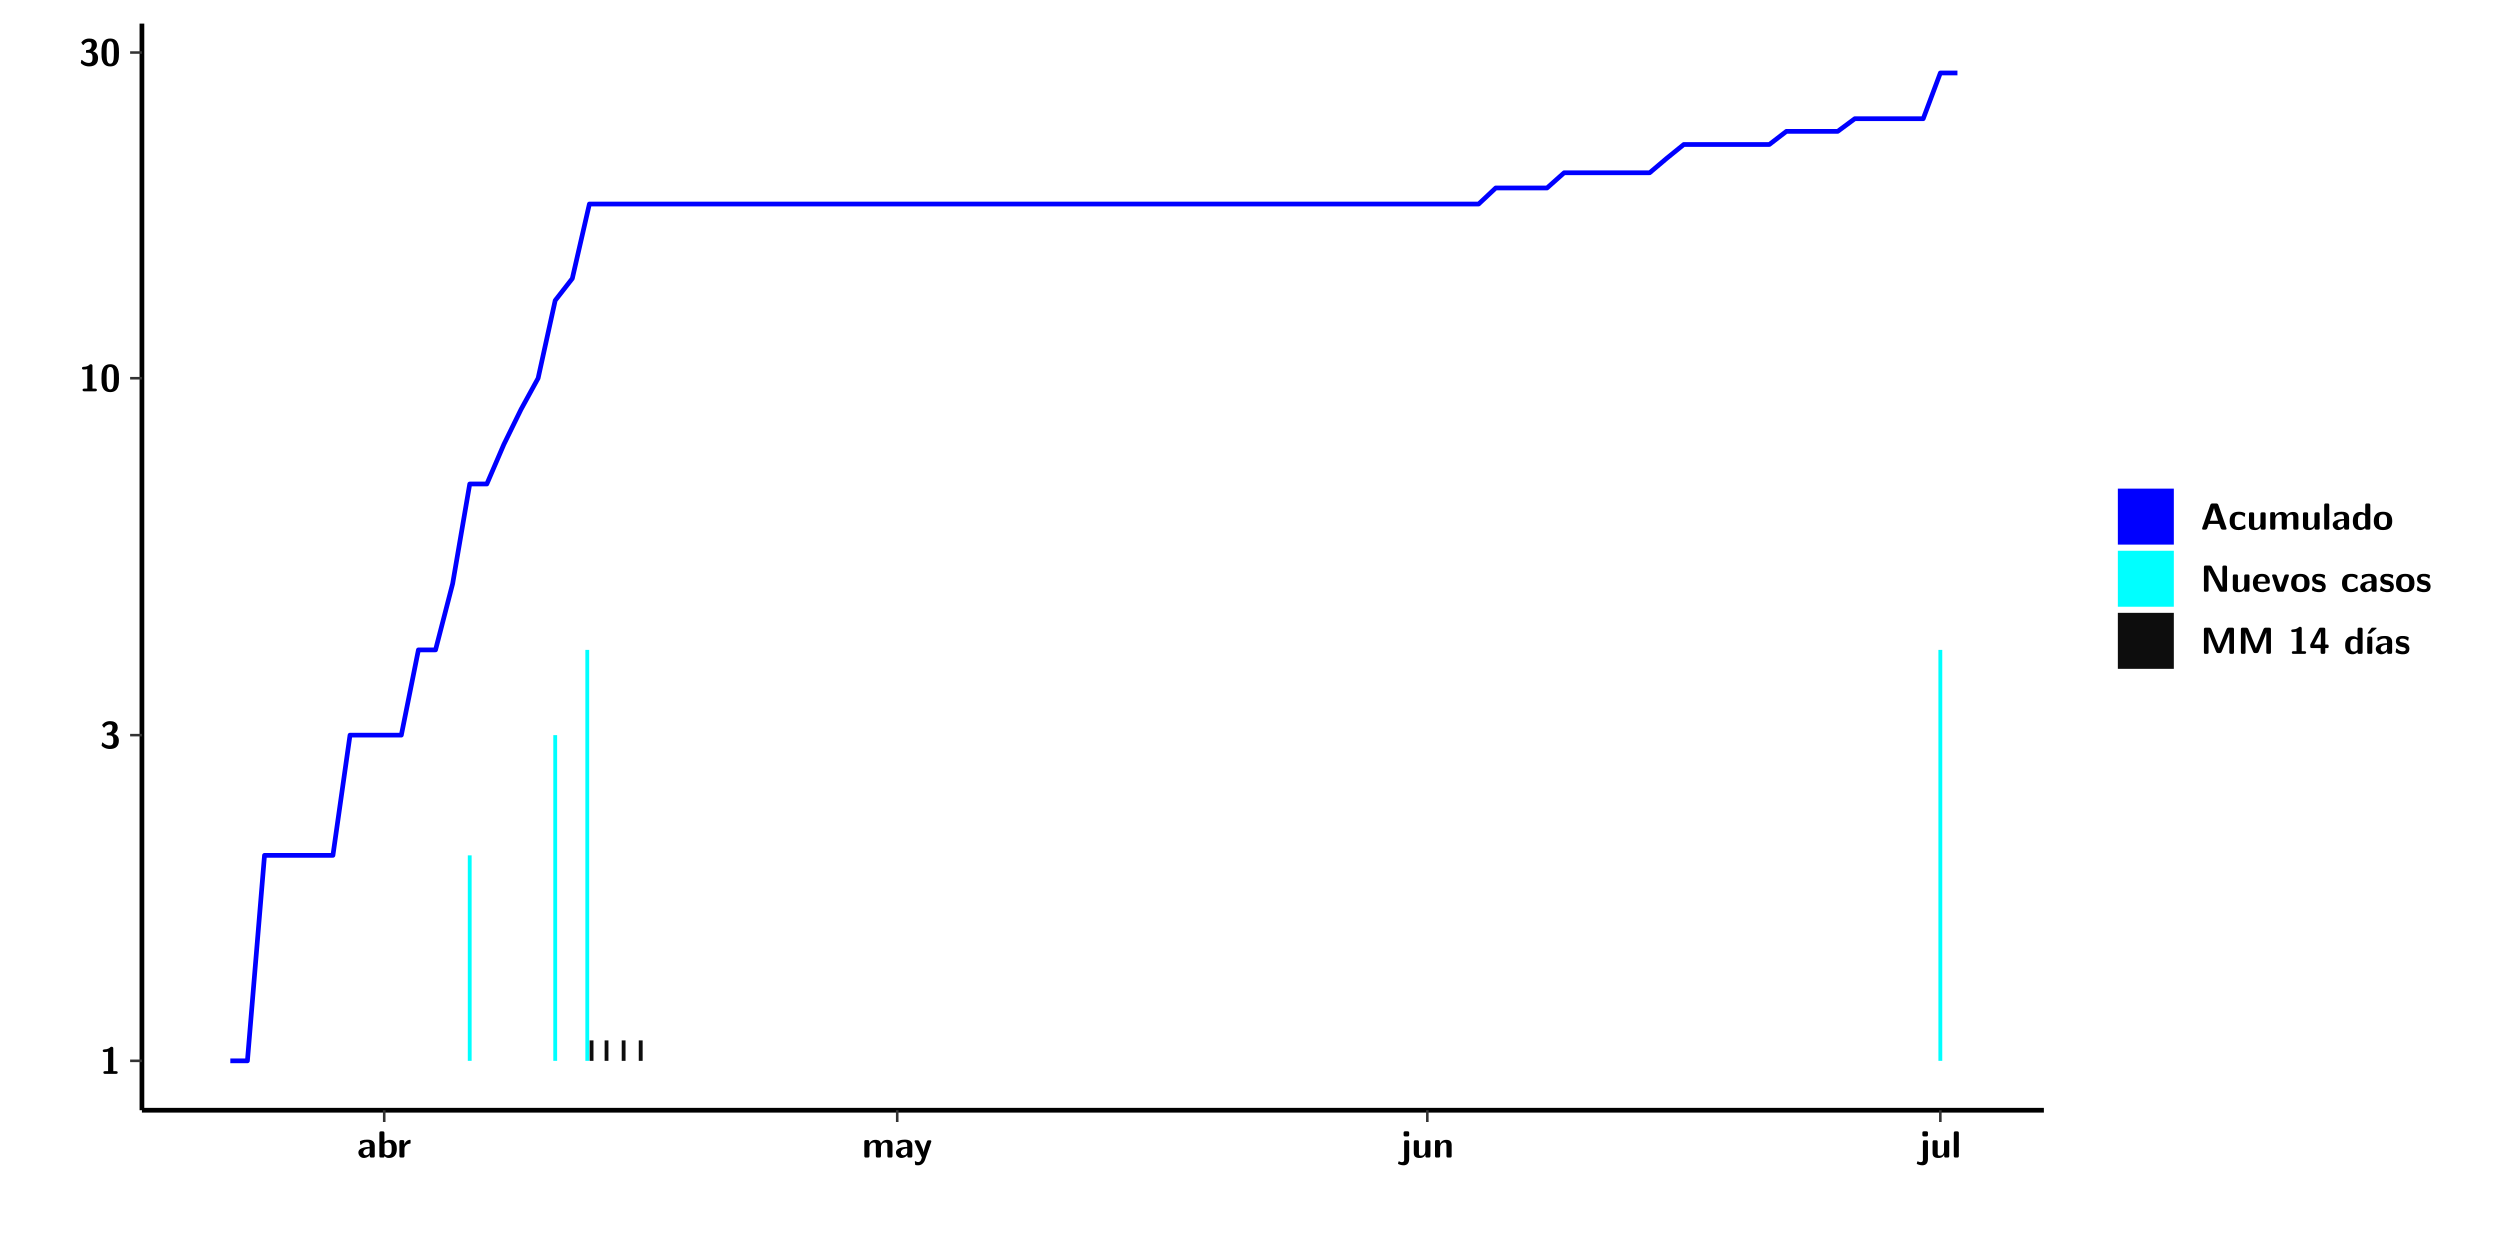
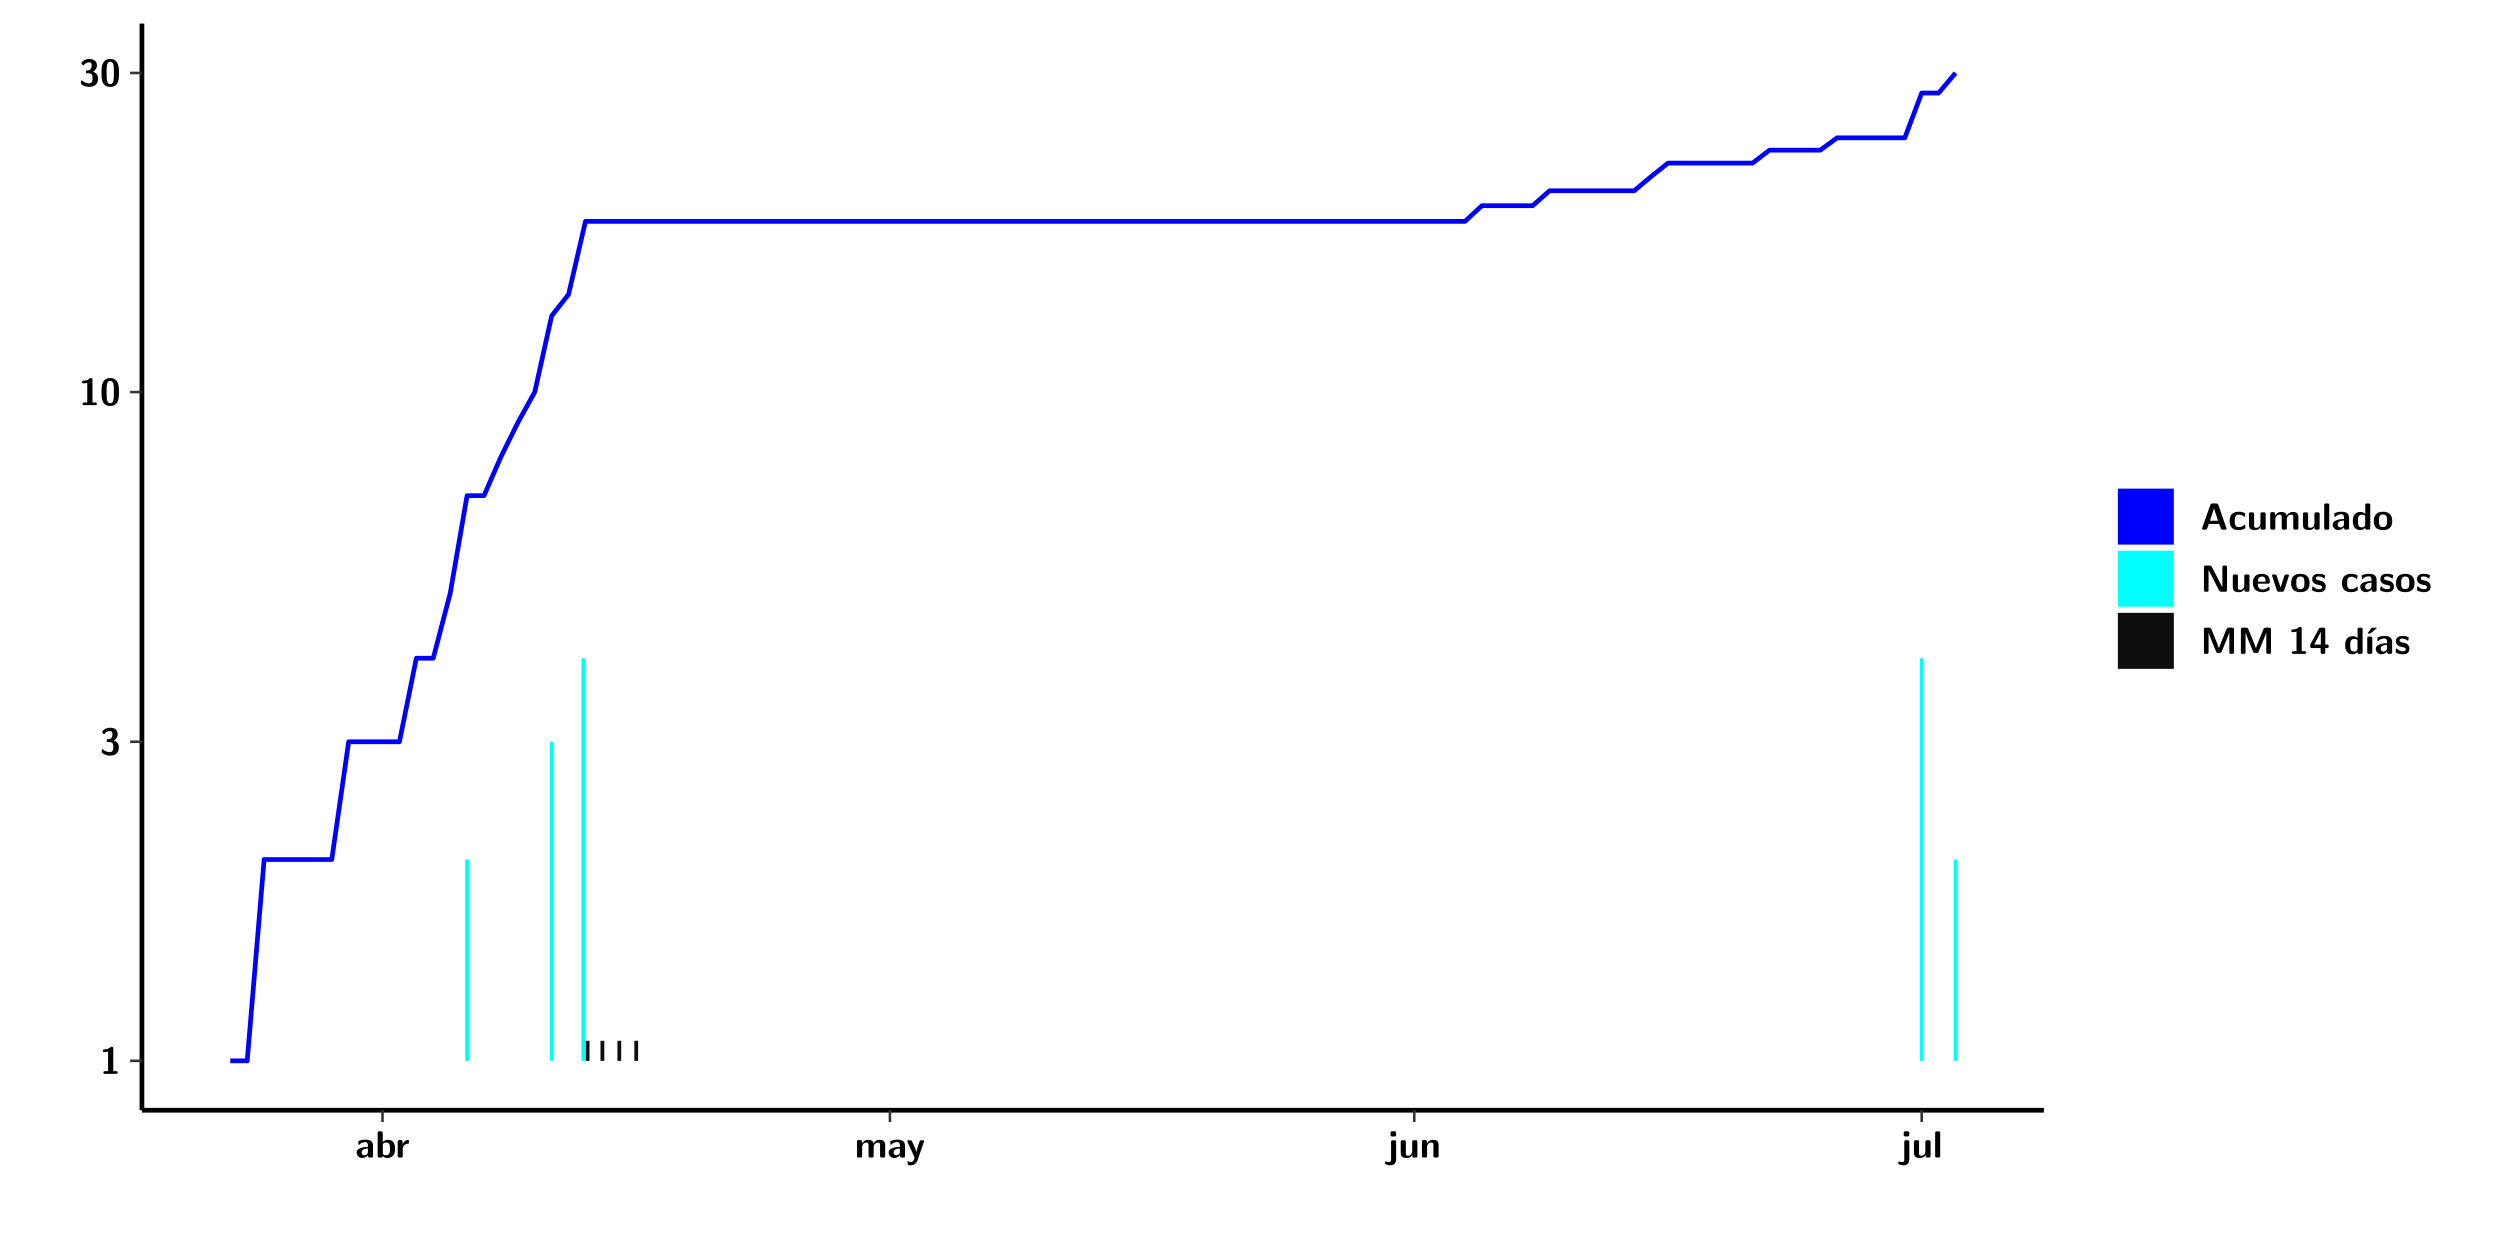
<svg xmlns="http://www.w3.org/2000/svg" xmlns:xlink="http://www.w3.org/1999/xlink" width="579.653pt" height="288pt" viewBox="0 0 579.653 288" version="1.1">
  <defs>
    <g>
      <symbol overflow="visible" id="glyph0-0">
        <path style="stroke:none;" d="" />
      </symbol>
      <symbol overflow="visible" id="glyph0-1">
        <path style="stroke:none;" d="M 3.109 -5.859 C 3.109 -6.016 3.109 -6.281 2.719 -6.281 C 2.547 -6.281 2.516 -6.266 2.406 -6.156 C 2.25 -6.016 1.922 -5.688 1.047 -5.672 C 0.891 -5.672 0.672 -5.609 0.672 -5.359 C 0.672 -5.047 0.969 -5.047 1.094 -5.047 C 1.344 -5.047 1.656 -5.078 1.906 -5.156 L 1.906 -0.625 L 1.234 -0.625 C 1.109 -0.625 0.812 -0.625 0.812 -0.312 C 0.812 0 1.109 0 1.234 0 L 3.719 0 C 3.828 0 4.141 0 4.141 -0.312 C 4.141 -0.625 3.828 -0.625 3.719 -0.625 L 3.109 -0.625 Z M 3.109 -5.859 " />
      </symbol>
      <symbol overflow="visible" id="glyph0-2">
        <path style="stroke:none;" d="M 0.844 -4.859 C 0.906 -4.766 0.953 -4.766 0.969 -4.766 C 1.031 -4.766 1.047 -4.797 1.094 -4.859 C 1.547 -5.5 2.172 -5.5 2.281 -5.5 C 2.844 -5.5 2.922 -5.203 2.922 -4.781 C 2.922 -4.656 2.922 -4.234 2.641 -3.906 C 2.438 -3.656 2.219 -3.641 1.953 -3.625 C 1.859 -3.609 1.688 -3.609 1.672 -3.578 C 1.609 -3.562 1.609 -3.5 1.609 -3.359 L 1.609 -3.203 C 1.609 -2.984 1.609 -2.969 1.844 -2.969 L 2.219 -2.969 C 3.031 -2.969 3.125 -2.469 3.125 -1.797 C 3.125 -1.203 3.062 -0.625 2.266 -0.625 C 1.984 -0.625 1.328 -0.688 0.75 -1.25 C 0.672 -1.328 0.656 -1.328 0.625 -1.328 C 0.531 -1.328 0.516 -1.25 0.516 -1.234 C 0.516 -1.234 0.406 -0.672 0.406 -0.625 C 0.406 -0.516 1.156 0.188 2.312 0.188 C 3.812 0.188 4.406 -0.609 4.406 -1.781 C 4.406 -2.562 3.984 -3.109 3.203 -3.297 C 3.906 -3.688 4.141 -4.266 4.141 -4.766 C 4.141 -6.156 2.891 -6.281 2.328 -6.281 C 1.125 -6.281 0.531 -5.422 0.531 -5.344 C 0.531 -5.297 0.594 -5.219 0.594 -5.219 Z M 0.844 -4.859 " />
      </symbol>
      <symbol overflow="visible" id="glyph0-3">
        <path style="stroke:none;" d="M 4.438 -3 C 4.438 -4.203 4.438 -6.281 2.406 -6.281 C 0.375 -6.281 0.375 -4.219 0.375 -3 C 0.375 -1.812 0.375 0.188 2.406 0.188 C 4.438 0.188 4.438 -1.781 4.438 -3 Z M 2.406 -0.438 C 1.75 -0.438 1.656 -1.25 1.625 -1.484 C 1.562 -1.953 1.562 -2.766 1.562 -3.125 C 1.562 -3.641 1.562 -4.203 1.625 -4.641 C 1.641 -4.875 1.734 -5.641 2.406 -5.641 C 3.047 -5.641 3.156 -4.906 3.188 -4.734 C 3.25 -4.281 3.25 -3.594 3.25 -3.125 C 3.25 -2.625 3.25 -1.953 3.188 -1.469 C 3.156 -1.234 3.062 -0.438 2.406 -0.438 Z M 2.406 -0.438 " />
      </symbol>
      <symbol overflow="visible" id="glyph0-4">
        <path style="stroke:none;" d="M 4.062 -2.766 C 4.062 -4.156 2.734 -4.156 2.297 -4.156 C 1.891 -4.156 1.453 -4.125 0.859 -3.891 C 0.672 -3.797 0.625 -3.781 0.625 -3.688 C 0.625 -3.625 0.688 -3.109 0.688 -3.047 C 0.703 -2.984 0.75 -2.938 0.812 -2.938 C 0.844 -2.938 0.875 -2.969 0.906 -3 C 1.281 -3.391 1.719 -3.578 2.266 -3.578 C 2.734 -3.578 2.875 -3.297 2.875 -2.781 L 2.875 -2.469 C 2.562 -2.469 0.266 -2.453 0.266 -1.172 C 0.266 -0.547 0.766 0.094 1.531 0.094 C 1.828 0.094 2.484 0.016 2.906 -0.594 L 2.906 -0.422 C 2.906 -0.141 2.969 0 3.328 0 L 3.641 0 C 3.984 0 4.062 -0.109 4.062 -0.422 Z M 2.875 -1.344 C 2.875 -0.531 2.047 -0.531 2.016 -0.531 C 1.641 -0.531 1.406 -0.844 1.406 -1.188 C 1.406 -2.047 2.625 -2.109 2.875 -2.109 Z M 2.875 -1.344 " />
      </symbol>
      <symbol overflow="visible" id="glyph0-5">
        <path style="stroke:none;" d="M 1.703 -5.656 C 1.703 -5.938 1.641 -6.078 1.281 -6.078 L 0.953 -6.078 C 0.641 -6.078 0.531 -5.984 0.531 -5.656 L 0.531 -0.422 C 0.531 -0.109 0.625 0 0.953 0 L 1.312 0 C 1.453 0 1.719 0 1.734 -0.344 C 2.125 0.094 2.578 0.094 2.719 0.094 C 4.578 0.094 4.578 -1.594 4.578 -2.031 C 4.578 -2.453 4.578 -4.109 2.938 -4.109 C 2.219 -4.109 1.781 -3.703 1.703 -3.625 Z M 1.734 -3.172 C 1.844 -3.281 2.109 -3.484 2.5 -3.484 C 3.391 -3.484 3.391 -2.672 3.391 -2.016 C 3.391 -1.375 3.391 -0.531 2.406 -0.531 C 2.047 -0.531 1.828 -0.75 1.734 -0.875 Z M 1.734 -3.172 " />
      </symbol>
      <symbol overflow="visible" id="glyph0-6">
        <path style="stroke:none;" d="M 1.703 -2.016 C 1.703 -2.844 2.391 -3.188 2.938 -3.219 C 3.109 -3.234 3.125 -3.234 3.125 -3.469 L 3.125 -3.875 C 3.125 -4.047 3.125 -4.109 2.969 -4.109 C 2.719 -4.109 2.078 -4.031 1.672 -3.078 L 1.656 -3.078 L 1.656 -3.641 C 1.656 -3.922 1.594 -4.062 1.234 -4.062 L 0.953 -4.062 C 0.641 -4.062 0.531 -3.969 0.531 -3.641 L 0.531 -0.422 C 0.531 -0.109 0.625 0 0.953 0 L 1.281 0 C 1.609 0 1.703 -0.109 1.703 -0.422 Z M 1.703 -2.016 " />
      </symbol>
      <symbol overflow="visible" id="glyph0-7">
        <path style="stroke:none;" d="M 7.062 -2.844 C 7.062 -3.75 6.672 -4.109 5.781 -4.109 C 5.156 -4.109 4.688 -3.828 4.359 -3.25 C 4.219 -4.078 3.484 -4.109 3.109 -4.109 C 2.938 -4.109 2.578 -4.109 2.188 -3.828 C 1.906 -3.625 1.734 -3.344 1.672 -3.203 L 1.672 -3.641 C 1.672 -3.922 1.609 -4.062 1.25 -4.062 L 0.953 -4.062 C 0.625 -4.062 0.531 -3.969 0.531 -3.641 L 0.531 -0.422 C 0.531 -0.109 0.625 0 0.953 0 L 1.297 0 C 1.625 0 1.719 -0.109 1.719 -0.422 L 1.719 -2.359 C 1.719 -3.141 2.25 -3.484 2.688 -3.484 C 3.109 -3.484 3.203 -3.297 3.203 -2.828 L 3.203 -0.422 C 3.203 -0.109 3.297 0 3.625 0 L 3.969 0 C 4.297 0 4.391 -0.109 4.391 -0.422 L 4.391 -2.359 C 4.391 -3.141 4.922 -3.484 5.359 -3.484 C 5.781 -3.484 5.875 -3.297 5.875 -2.828 L 5.875 -0.422 C 5.875 -0.109 5.969 0 6.297 0 L 6.641 0 C 6.984 0 7.062 -0.109 7.062 -0.422 Z M 7.062 -2.844 " />
      </symbol>
      <symbol overflow="visible" id="glyph0-8">
        <path style="stroke:none;" d="M 4.109 -3.609 C 4.141 -3.719 4.141 -3.734 4.141 -3.781 C 4.141 -4.016 3.906 -4.016 3.797 -4.016 L 3.609 -4.016 C 3.469 -4.016 3.266 -4.016 3.141 -3.812 C 3.109 -3.766 2.406 -1.828 2.359 -1.25 L 2.344 -1.25 C 2.312 -1.672 1.953 -2.484 1.562 -3.328 C 1.328 -3.891 1.266 -4.016 0.828 -4.016 L 0.594 -4.016 C 0.469 -4.016 0.25 -4.016 0.25 -3.781 C 0.25 -3.75 0.281 -3.688 0.297 -3.641 L 1.953 0 C 1.891 0.188 1.859 0.281 1.828 0.375 C 1.734 0.656 1.578 1.047 1.109 1.047 C 0.812 1.047 0.609 0.922 0.516 0.875 C 0.469 0.844 0.453 0.828 0.422 0.828 C 0.391 0.828 0.312 0.859 0.312 0.969 C 0.312 1.031 0.375 1.641 0.391 1.672 C 0.469 1.781 0.953 1.797 1.094 1.797 C 2.172 1.797 2.609 0.766 2.672 0.547 Z M 4.109 -3.609 " />
      </symbol>
      <symbol overflow="visible" id="glyph0-9">
        <path style="stroke:none;" d="M 1.969 -5.672 C 1.969 -5.953 1.906 -6.094 1.547 -6.094 L 1.094 -6.094 C 0.766 -6.094 0.672 -5.984 0.672 -5.672 L 0.672 -5.312 C 0.672 -5.031 0.734 -4.891 1.094 -4.891 L 1.547 -4.891 C 1.875 -4.891 1.969 -5 1.969 -5.312 Z M 0.797 0.484 C 0.797 0.703 0.797 1.062 0.25 1.062 C 0.156 1.062 -0.094 1.031 -0.266 0.922 C -0.359 0.875 -0.375 0.875 -0.406 0.875 C -0.484 0.875 -0.5 0.922 -0.547 1.094 C -0.609 1.281 -0.625 1.359 -0.625 1.391 C -0.625 1.547 0.109 1.797 0.656 1.797 C 1.625 1.797 1.969 1.141 1.969 0.281 L 1.969 -3.594 C 1.969 -3.875 1.906 -4.016 1.547 -4.016 L 1.219 -4.016 C 0.891 -4.016 0.797 -3.906 0.797 -3.594 Z M 0.797 0.484 " />
      </symbol>
      <symbol overflow="visible" id="glyph0-10">
        <path style="stroke:none;" d="M 4.391 -3.594 C 4.391 -3.875 4.328 -4.016 3.969 -4.016 L 3.609 -4.016 C 3.281 -4.016 3.188 -3.906 3.188 -3.594 L 3.188 -1.516 C 3.188 -0.938 2.891 -0.438 2.266 -0.438 C 1.766 -0.438 1.719 -0.562 1.719 -1.031 L 1.719 -3.594 C 1.719 -3.875 1.656 -4.016 1.297 -4.016 L 0.953 -4.016 C 0.625 -4.016 0.531 -3.922 0.531 -3.594 L 0.531 -1.109 C 0.531 -0.172 1.031 0.094 1.953 0.094 C 2.188 0.094 2.812 0.094 3.219 -0.656 L 3.219 -0.422 C 3.219 -0.141 3.281 0 3.641 0 L 3.969 0 C 4.297 0 4.391 -0.109 4.391 -0.422 Z M 4.391 -3.594 " />
      </symbol>
      <symbol overflow="visible" id="glyph0-11">
        <path style="stroke:none;" d="M 4.391 -2.844 C 4.391 -3.75 4 -4.109 3.109 -4.109 C 2.188 -4.109 1.781 -3.438 1.672 -3.203 L 1.672 -3.641 C 1.672 -3.922 1.609 -4.062 1.25 -4.062 L 0.953 -4.062 C 0.625 -4.062 0.531 -3.969 0.531 -3.641 L 0.531 -0.422 C 0.531 -0.109 0.625 0 0.953 0 L 1.297 0 C 1.625 0 1.719 -0.109 1.719 -0.422 L 1.719 -2.359 C 1.719 -3.125 2.219 -3.484 2.688 -3.484 C 3.109 -3.484 3.188 -3.281 3.188 -2.828 L 3.188 -0.422 C 3.188 -0.141 3.25 0 3.609 0 L 3.969 0 C 4.297 0 4.391 -0.109 4.391 -0.422 Z M 4.391 -2.844 " />
      </symbol>
      <symbol overflow="visible" id="glyph0-12">
        <path style="stroke:none;" d="M 1.703 -5.656 C 1.703 -5.938 1.641 -6.078 1.281 -6.078 L 0.953 -6.078 C 0.641 -6.078 0.531 -5.984 0.531 -5.656 L 0.531 -0.422 C 0.531 -0.109 0.625 0 0.953 0 L 1.281 0 C 1.609 0 1.703 -0.109 1.703 -0.422 Z M 1.703 -5.656 " />
      </symbol>
      <symbol overflow="visible" id="glyph0-13">
        <path style="stroke:none;" d="M 4.156 -5.703 C 4.031 -6.078 3.766 -6.078 3.594 -6.078 L 2.828 -6.078 C 2.641 -6.078 2.391 -6.078 2.266 -5.703 L 0.406 -0.406 C 0.375 -0.297 0.375 -0.281 0.375 -0.234 C 0.375 0 0.594 0 0.703 0 L 1.031 0 C 1.188 0 1.453 0 1.578 -0.344 L 1.922 -1.328 L 4.344 -1.328 L 4.641 -0.484 C 4.75 -0.172 4.812 0 5.234 0 L 5.703 0 C 5.828 0 6.047 0 6.047 -0.234 C 6.047 -0.281 6.047 -0.297 6 -0.406 Z M 2.812 -3.938 C 2.938 -4.328 3.062 -4.656 3.125 -4.969 L 3.141 -4.969 C 3.188 -4.766 3.188 -4.75 3.25 -4.547 L 4.078 -2.078 L 2.188 -2.078 Z M 2.812 -3.938 " />
      </symbol>
      <symbol overflow="visible" id="glyph0-14">
        <path style="stroke:none;" d="M 4 -0.438 C 4 -0.531 3.969 -0.938 3.953 -1.047 C 3.953 -1.078 3.938 -1.172 3.844 -1.172 C 3.812 -1.172 3.797 -1.172 3.703 -1.078 C 3.562 -0.953 3.141 -0.594 2.422 -0.594 C 1.516 -0.594 1.516 -1.469 1.516 -2.031 C 1.516 -2.75 1.562 -3.484 2.453 -3.484 C 3.031 -3.484 3.266 -3.344 3.578 -3.078 C 3.688 -2.984 3.703 -2.984 3.734 -2.984 C 3.828 -2.984 3.844 -3.062 3.844 -3.094 C 3.859 -3.172 3.953 -3.656 3.953 -3.703 C 3.953 -3.781 3.891 -3.812 3.75 -3.891 C 3.328 -4.078 3.062 -4.156 2.453 -4.156 C 1.141 -4.156 0.328 -3.547 0.328 -2.016 C 0.328 -0.562 1.078 0.094 2.406 0.094 C 2.641 0.094 3.172 0.094 3.75 -0.203 C 4 -0.344 4 -0.344 4 -0.438 Z M 4 -0.438 " />
      </symbol>
      <symbol overflow="visible" id="glyph0-15">
        <path style="stroke:none;" d="M 4.375 -5.656 C 4.375 -5.938 4.312 -6.078 3.953 -6.078 L 3.625 -6.078 C 3.297 -6.078 3.203 -5.969 3.203 -5.656 L 3.203 -3.672 C 2.812 -4.047 2.375 -4.109 2.109 -4.109 C 0.328 -4.109 0.328 -2.422 0.328 -2 C 0.328 -1.594 0.328 0.094 2.062 0.094 C 2.422 0.094 2.812 -0.016 3.188 -0.406 C 3.188 -0.094 3.297 0 3.609 0 L 3.953 0 C 4.281 0 4.375 -0.109 4.375 -0.422 Z M 3.188 -1.094 C 3.188 -0.953 3.188 -0.875 2.922 -0.688 C 2.703 -0.547 2.5 -0.531 2.406 -0.531 C 1.516 -0.531 1.516 -1.344 1.516 -2 C 1.516 -2.656 1.516 -3.484 2.5 -3.484 C 2.75 -3.484 2.984 -3.391 3.188 -3.203 Z M 3.188 -1.094 " />
      </symbol>
      <symbol overflow="visible" id="glyph0-16">
        <path style="stroke:none;" d="M 4.547 -1.969 C 4.547 -3.406 3.844 -4.156 2.406 -4.156 C 0.953 -4.156 0.266 -3.391 0.266 -1.969 C 0.266 -0.547 1.031 0.094 2.406 0.094 C 3.781 0.094 4.547 -0.531 4.547 -1.969 Z M 2.406 -0.594 C 1.469 -0.594 1.469 -1.375 1.469 -2.078 C 1.469 -2.75 1.469 -3.531 2.406 -3.531 C 3.344 -3.531 3.344 -2.766 3.344 -2.078 C 3.344 -1.391 3.344 -0.594 2.406 -0.594 Z M 2.406 -0.594 " />
      </symbol>
      <symbol overflow="visible" id="glyph0-17">
        <path style="stroke:none;" d="M 2.656 -5.734 C 2.469 -6.078 2.203 -6.078 2.031 -6.078 L 1.219 -6.078 C 0.906 -6.078 0.797 -5.984 0.797 -5.656 L 0.797 -0.422 C 0.797 -0.109 0.891 0 1.219 0 L 1.453 0 C 1.781 0 1.875 -0.109 1.875 -0.422 L 1.875 -5.016 L 1.891 -5.016 L 4.297 -0.344 C 4.484 0 4.75 0 4.922 0 L 5.734 0 C 6.062 0 6.156 -0.109 6.156 -0.422 L 6.156 -5.656 C 6.156 -5.938 6.094 -6.078 5.734 -6.078 L 5.5 -6.078 C 5.156 -6.078 5.078 -5.969 5.078 -5.656 L 5.078 -1.062 L 5.062 -1.062 Z M 2.656 -5.734 " />
      </symbol>
      <symbol overflow="visible" id="glyph0-18">
        <path style="stroke:none;" d="M 3.781 -1.875 C 3.984 -1.875 4.203 -1.891 4.203 -2.281 C 4.203 -3.406 3.672 -4.156 2.359 -4.156 C 0.969 -4.156 0.266 -3.375 0.266 -2.047 C 0.266 -0.609 1.109 0.094 2.484 0.094 C 2.812 0.094 3.312 0.047 3.891 -0.234 C 4.078 -0.328 4.141 -0.359 4.141 -0.469 C 4.141 -0.531 4.125 -0.781 4.109 -0.844 C 4.078 -1.125 4.062 -1.125 3.984 -1.125 C 3.953 -1.125 3.938 -1.125 3.844 -1.047 C 3.328 -0.594 2.797 -0.531 2.516 -0.531 C 1.531 -0.531 1.422 -1.312 1.391 -1.875 Z M 1.406 -2.344 C 1.422 -2.875 1.609 -3.531 2.359 -3.531 C 3.062 -3.531 3.203 -3.031 3.219 -2.344 Z M 1.406 -2.344 " />
      </symbol>
      <symbol overflow="visible" id="glyph0-19">
        <path style="stroke:none;" d="M 4.109 -3.609 C 4.141 -3.719 4.141 -3.75 4.141 -3.766 C 4.141 -4.016 3.922 -4.016 3.797 -4.016 L 3.609 -4.016 C 3.25 -4.016 3.141 -3.891 3.062 -3.641 L 2.203 -0.984 L 1.328 -3.641 C 1.266 -3.828 1.203 -4.016 0.781 -4.016 L 0.578 -4.016 C 0.453 -4.016 0.234 -4.016 0.234 -3.766 C 0.234 -3.75 0.234 -3.719 0.266 -3.609 L 1.312 -0.375 C 1.438 0 1.703 0 1.859 0 L 2.5 0 C 2.672 0 2.938 0 3.062 -0.375 Z M 4.109 -3.609 " />
      </symbol>
      <symbol overflow="visible" id="glyph0-20">
        <path style="stroke:none;" d="M 3.469 -1.234 C 3.469 -1.734 3.203 -2.031 3.047 -2.172 C 2.703 -2.484 2.391 -2.547 2.031 -2.609 C 1.547 -2.703 1.188 -2.766 1.188 -3.109 C 1.188 -3.469 1.484 -3.547 1.828 -3.547 C 2.406 -3.547 2.719 -3.328 2.953 -3.125 C 3.047 -3.047 3.062 -3.047 3.094 -3.047 C 3.188 -3.047 3.203 -3.125 3.203 -3.156 C 3.219 -3.219 3.312 -3.719 3.312 -3.766 C 3.312 -3.906 2.844 -4.031 2.75 -4.062 C 2.406 -4.156 2.125 -4.156 1.891 -4.156 C 1.5 -4.156 0.328 -4.156 0.328 -2.906 C 0.328 -2.484 0.516 -2.219 0.75 -2 C 1.062 -1.734 1.406 -1.672 1.906 -1.562 C 2.156 -1.531 2.609 -1.453 2.609 -1.062 C 2.609 -0.656 2.266 -0.594 1.922 -0.594 C 1.531 -0.594 1.047 -0.703 0.625 -1.188 C 0.594 -1.234 0.562 -1.266 0.516 -1.266 C 0.422 -1.266 0.406 -1.188 0.391 -1.125 C 0.375 -1.016 0.266 -0.516 0.266 -0.422 C 0.266 -0.266 0.922 -0.062 0.922 -0.047 C 1.406 0.094 1.766 0.094 1.922 0.094 C 2.359 0.094 3.469 0.062 3.469 -1.234 Z M 3.469 -1.234 " />
      </symbol>
      <symbol overflow="visible" id="glyph0-21">
        <path style="stroke:none;" d="M 4.859 -2.859 C 4.688 -2.422 4.359 -1.609 4.281 -1.312 C 4.203 -1.625 3.844 -2.484 3.656 -2.953 L 2.531 -5.719 C 2.391 -6.078 2.109 -6.078 1.953 -6.078 L 1.219 -6.078 C 0.906 -6.078 0.797 -5.984 0.797 -5.656 L 0.797 -0.422 C 0.797 -0.109 0.891 0 1.219 0 L 1.453 0 C 1.781 0 1.875 -0.109 1.875 -0.422 L 1.875 -4.953 L 1.891 -4.953 C 1.984 -4.562 2.375 -3.578 2.578 -3.062 L 3.609 -0.562 C 3.766 -0.188 3.969 -0.188 4.266 -0.188 C 4.562 -0.188 4.781 -0.188 4.938 -0.562 L 6.062 -3.328 C 6.141 -3.531 6.625 -4.719 6.672 -4.953 L 6.688 -4.953 L 6.688 -0.422 C 6.688 -0.141 6.75 0 7.109 0 L 7.344 0 C 7.672 0 7.766 -0.109 7.766 -0.422 L 7.766 -5.656 C 7.766 -5.938 7.703 -6.078 7.344 -6.078 L 6.609 -6.078 C 6.391 -6.078 6.172 -6.062 6.016 -5.703 Z M 4.859 -2.859 " />
      </symbol>
      <symbol overflow="visible" id="glyph0-22">
        <path style="stroke:none;" d="M 0.344 -2.297 C 0.266 -2.172 0.266 -2.141 0.266 -1.984 L 0.266 -1.766 C 0.266 -1.484 0.328 -1.344 0.688 -1.344 L 2.672 -1.344 L 2.672 -0.422 C 2.672 -0.141 2.719 0 3.078 0 L 3.328 0 C 3.656 0 3.75 -0.109 3.75 -0.422 L 3.75 -1.344 L 4.125 -1.344 C 4.391 -1.344 4.547 -1.406 4.547 -1.75 C 4.547 -2.078 4.422 -2.172 4.125 -2.172 L 3.75 -2.172 L 3.75 -5.656 C 3.75 -5.984 3.656 -6.078 3.328 -6.078 L 2.688 -6.078 C 2.531 -6.078 2.391 -6.078 2.281 -5.875 Z M 1.188 -2.172 C 2.578 -4.75 2.672 -5.016 2.703 -5.156 L 2.719 -5.156 L 2.719 -2.172 Z M 1.188 -2.172 " />
      </symbol>
      <symbol overflow="visible" id="glyph0-23">
        <path style="stroke:none;" d="M 3.906 -5.844 C 3.953 -5.875 4 -5.922 4 -5.969 C 4 -6.078 3.906 -6.078 3.766 -6.078 L 3.047 -6.078 C 2.875 -6.078 2.859 -6.078 2.781 -5.984 L 2.031 -4.953 C 1.953 -4.859 1.953 -4.844 1.953 -4.828 C 1.953 -4.703 2.047 -4.703 2.188 -4.703 L 2.516 -4.703 Z M 3.906 -5.844 " />
      </symbol>
      <symbol overflow="visible" id="glyph0-24">
        <path style="stroke:none;" d="M 1.703 -3.594 C 1.703 -3.875 1.641 -4.016 1.281 -4.016 L 0.953 -4.016 C 0.641 -4.016 0.531 -3.922 0.531 -3.594 L 0.531 -0.422 C 0.531 -0.109 0.625 0 0.953 0 L 1.281 0 C 1.609 0 1.703 -0.109 1.703 -0.422 Z M 1.703 -3.594 " />
      </symbol>
    </g>
    <clipPath id="clip1">
      <path d="M 0 0 L 576.008 0 L 576.008 288 L 0 288 Z M 0 0 " />
    </clipPath>
    <clipPath id="clip2">
      <path d="M 32.906 5.477 L 473.898 5.477 L 473.898 257.414 L 32.906 257.414 Z M 32.906 5.477 " />
    </clipPath>
  </defs>
  <g id="surface1">
    <g clip-path="url(#clip1)" clip-rule="nonzero">
      <path style="fill-rule:nonzero;fill:rgb(100%,100%,100%);fill-opacity:1;stroke-width:0.598;stroke-linecap:round;stroke-linejoin:round;stroke:rgb(100%,100%,100%);stroke-opacity:1;stroke-miterlimit:10;" d="M 0 0 L 0 288.004 L 576.008 288.004 L 576.008 0 Z M 0 0 " transform="matrix(1,0,0,-1,0,288)" />
    </g>
    <g clip-path="url(#clip2)" clip-rule="nonzero">
      <path style=" stroke:none;fill-rule:nonzero;fill:rgb(100%,100%,100%);fill-opacity:1;" d="M 32.906 257.414 L 32.906 5.477 L 473.898 5.477 L 473.898 257.414 Z M 32.906 257.414 " />
    </g>
-     <path style=" stroke:none;fill-rule:nonzero;fill:rgb(0%,100%,100%);fill-opacity:1;" d="M 108.465 245.969 L 108.465 198.324 L 109.352 198.324 L 109.352 245.969 Z M 108.465 245.969 " />
-     <path style=" stroke:none;fill-rule:nonzero;fill:rgb(0%,100%,100%);fill-opacity:1;" d="M 128.289 245.969 L 128.289 170.449 L 129.176 170.449 L 129.176 245.969 Z M 128.289 245.969 " />
-     <path style=" stroke:none;fill-rule:nonzero;fill:rgb(0%,100%,100%);fill-opacity:1;" d="M 135.723 245.969 L 135.723 150.684 L 136.609 150.684 L 136.609 245.969 Z M 135.723 245.969 " />
-     <path style=" stroke:none;fill-rule:nonzero;fill:rgb(4.999%,4.999%,4.999%);fill-opacity:1;" d="M 136.711 245.969 L 136.711 241.227 L 137.605 241.227 L 137.605 245.969 Z M 136.711 245.969 " />
-     <path style=" stroke:none;fill-rule:nonzero;fill:rgb(4.999%,4.999%,4.999%);fill-opacity:1;" d="M 140.188 245.969 L 140.188 241.227 L 141.074 241.227 L 141.074 245.969 Z M 140.188 245.969 " />
-     <path style=" stroke:none;fill-rule:nonzero;fill:rgb(4.999%,4.999%,4.999%);fill-opacity:1;" d="M 144.152 245.969 L 144.152 241.227 L 145.039 241.227 L 145.039 245.969 Z M 144.152 245.969 " />
-     <path style=" stroke:none;fill-rule:nonzero;fill:rgb(4.999%,4.999%,4.999%);fill-opacity:1;" d="M 148.105 245.969 L 148.105 241.227 L 149.004 241.227 L 149.004 245.969 Z M 148.105 245.969 " />
-     <path style=" stroke:none;fill-rule:nonzero;fill:rgb(0%,100%,100%);fill-opacity:1;" d="M 449.441 245.969 L 449.441 150.684 L 450.336 150.684 L 450.336 245.969 Z M 449.441 245.969 " />
-     <path style="fill:none;stroke-width:1.096;stroke-linecap:butt;stroke-linejoin:round;stroke:rgb(0%,0%,100%);stroke-opacity:1;stroke-miterlimit:10;" d="M 53.402 42.031 L 57.367 42.031 L 61.332 89.676 L 77.191 89.676 L 81.156 117.551 L 93.051 117.551 L 97.016 137.316 L 100.984 137.316 L 104.949 152.66 L 108.914 175.781 L 112.879 175.781 L 116.832 184.969 L 120.797 193.059 L 124.766 200.301 L 128.73 218.336 L 132.695 223.426 L 136.66 240.699 L 342.84 240.699 L 346.805 244.418 L 358.699 244.418 L 362.664 247.945 L 382.492 247.945 L 386.457 251.301 L 390.41 254.5 L 410.238 254.5 L 414.203 257.547 L 426.098 257.547 L 430.062 260.477 L 445.922 260.477 L 449.891 271.078 L 453.855 271.078 " transform="matrix(1,0,0,-1,0,288)" />
+     <path style=" stroke:none;fill-rule:nonzero;fill:rgb(0%,100%,100%);fill-opacity:1;" d="M 107.855 245.969 L 107.855 199.293 L 108.742 199.293 L 108.742 245.969 Z M 107.855 245.969 " />
+     <path style=" stroke:none;fill-rule:nonzero;fill:rgb(0%,100%,100%);fill-opacity:1;" d="M 127.465 245.969 L 127.465 171.984 L 128.352 171.984 L 128.352 245.969 Z M 127.465 245.969 " />
+     <path style=" stroke:none;fill-rule:nonzero;fill:rgb(0%,100%,100%);fill-opacity:1;" d="M 134.816 245.969 L 134.816 152.617 L 135.703 152.617 L 135.703 245.969 Z M 134.816 245.969 " />
+     <path style=" stroke:none;fill-rule:nonzero;fill:rgb(4.999%,4.999%,4.999%);fill-opacity:1;" d="M 135.801 245.969 L 135.801 241.316 L 136.68 241.316 L 136.68 245.969 Z M 135.801 245.969 " />
+     <path style=" stroke:none;fill-rule:nonzero;fill:rgb(4.999%,4.999%,4.999%);fill-opacity:1;" d="M 139.23 245.969 L 139.23 241.316 L 140.117 241.316 L 140.117 245.969 Z M 139.23 245.969 " />
+     <path style=" stroke:none;fill-rule:nonzero;fill:rgb(4.999%,4.999%,4.999%);fill-opacity:1;" d="M 143.156 245.969 L 143.156 241.316 L 144.031 241.316 L 144.031 245.969 Z M 143.156 245.969 " />
+     <path style=" stroke:none;fill-rule:nonzero;fill:rgb(4.999%,4.999%,4.999%);fill-opacity:1;" d="M 147.082 245.969 L 147.082 241.316 L 147.957 241.316 L 147.957 245.969 Z M 147.082 245.969 " />
+     <path style=" stroke:none;fill-rule:nonzero;fill:rgb(0%,100%,100%);fill-opacity:1;" d="M 445.125 245.969 L 445.125 152.617 L 446.012 152.617 L 446.012 245.969 Z M 445.125 245.969 " />
+     <path style=" stroke:none;fill-rule:nonzero;fill:rgb(0%,100%,100%);fill-opacity:1;" d="M 452.969 245.969 L 452.969 199.293 L 453.855 199.293 L 453.855 245.969 Z M 452.969 245.969 " />
+     <path style="fill:none;stroke-width:1.096;stroke-linecap:butt;stroke-linejoin:round;stroke:rgb(0%,0%,100%);stroke-opacity:1;stroke-miterlimit:10;" d="M 53.391 42.031 L 57.316 42.031 L 61.242 88.707 L 76.922 88.707 L 80.848 116.016 L 92.613 116.016 L 96.539 135.383 L 100.453 135.383 L 104.379 150.418 L 108.297 173.074 L 112.219 173.074 L 116.145 182.07 L 120.062 190 L 123.988 197.094 L 127.91 214.758 L 131.828 219.75 L 135.754 236.676 L 339.68 236.676 L 343.605 240.312 L 355.371 240.312 L 359.289 243.77 L 378.902 243.77 L 382.82 247.059 L 386.746 250.184 L 406.352 250.184 L 410.277 253.184 L 422.043 253.184 L 425.957 256.043 L 441.648 256.043 L 445.566 266.426 L 449.488 266.426 L 453.414 271.078 " transform="matrix(1,0,0,-1,0,288)" />
    <path style="fill:none;stroke-width:1.096;stroke-linecap:butt;stroke-linejoin:round;stroke:rgb(0%,0%,0%);stroke-opacity:1;stroke-miterlimit:10;" d="M 32.906 30.586 L 32.906 282.523 " transform="matrix(1,0,0,-1,0,288)" />
    <g style="fill:rgb(0%,0%,0%);fill-opacity:1;">
      <use xlink:href="#glyph0-1" x="23.153" y="248.986" />
    </g>
    <g style="fill:rgb(0%,0%,0%);fill-opacity:1;">
-       <use xlink:href="#glyph0-2" x="23.153" y="173.479" />
-     </g>
-     <g style="fill:rgb(0%,0%,0%);fill-opacity:1;">
-       <use xlink:href="#glyph0-1" x="18.331" y="90.73" />
-       <use xlink:href="#glyph0-3" x="23.153" y="90.73" />
-     </g>
-     <g style="fill:rgb(0%,0%,0%);fill-opacity:1;">
-       <use xlink:href="#glyph0-2" x="18.331" y="15.213" />
-       <use xlink:href="#glyph0-3" x="23.153" y="15.213" />
+       <use xlink:href="#glyph0-2" x="23.153" y="175.014" />
+     </g>
+     <g style="fill:rgb(0%,0%,0%);fill-opacity:1;">
+       <use xlink:href="#glyph0-1" x="18.331" y="93.938" />
+       <use xlink:href="#glyph0-3" x="23.153" y="93.938" />
+     </g>
+     <g style="fill:rgb(0%,0%,0%);fill-opacity:1;">
+       <use xlink:href="#glyph0-2" x="18.331" y="19.955" />
+       <use xlink:href="#glyph0-3" x="23.153" y="19.955" />
    </g>
    <path style="fill:none;stroke-width:0.598;stroke-linecap:butt;stroke-linejoin:round;stroke:rgb(20%,20%,20%);stroke-opacity:1;stroke-miterlimit:10;" d="M 30.168 42.031 L 32.906 42.031 " transform="matrix(1,0,0,-1,0,288)" />
-     <path style="fill:none;stroke-width:0.598;stroke-linecap:butt;stroke-linejoin:round;stroke:rgb(20%,20%,20%);stroke-opacity:1;stroke-miterlimit:10;" d="M 30.168 117.551 L 32.906 117.551 " transform="matrix(1,0,0,-1,0,288)" />
-     <path style="fill:none;stroke-width:0.598;stroke-linecap:butt;stroke-linejoin:round;stroke:rgb(20%,20%,20%);stroke-opacity:1;stroke-miterlimit:10;" d="M 30.168 200.301 L 32.906 200.301 " transform="matrix(1,0,0,-1,0,288)" />
-     <path style="fill:none;stroke-width:0.598;stroke-linecap:butt;stroke-linejoin:round;stroke:rgb(20%,20%,20%);stroke-opacity:1;stroke-miterlimit:10;" d="M 30.168 275.82 L 32.906 275.82 " transform="matrix(1,0,0,-1,0,288)" />
+     <path style="fill:none;stroke-width:0.598;stroke-linecap:butt;stroke-linejoin:round;stroke:rgb(20%,20%,20%);stroke-opacity:1;stroke-miterlimit:10;" d="M 30.168 116.016 L 32.906 116.016 " transform="matrix(1,0,0,-1,0,288)" />
+     <path style="fill:none;stroke-width:0.598;stroke-linecap:butt;stroke-linejoin:round;stroke:rgb(20%,20%,20%);stroke-opacity:1;stroke-miterlimit:10;" d="M 30.168 197.094 L 32.906 197.094 " transform="matrix(1,0,0,-1,0,288)" />
+     <path style="fill:none;stroke-width:0.598;stroke-linecap:butt;stroke-linejoin:round;stroke:rgb(20%,20%,20%);stroke-opacity:1;stroke-miterlimit:10;" d="M 30.168 271.078 L 32.906 271.078 " transform="matrix(1,0,0,-1,0,288)" />
    <path style="fill:none;stroke-width:1.096;stroke-linecap:butt;stroke-linejoin:round;stroke:rgb(0%,0%,0%);stroke-opacity:1;stroke-miterlimit:10;" d="M 32.906 30.586 L 473.898 30.586 " transform="matrix(1,0,0,-1,0,288)" />
-     <path style="fill:none;stroke-width:0.598;stroke-linecap:butt;stroke-linejoin:round;stroke:rgb(20%,20%,20%);stroke-opacity:1;stroke-miterlimit:10;" d="M 89.086 27.848 L 89.086 30.586 " transform="matrix(1,0,0,-1,0,288)" />
-     <path style="fill:none;stroke-width:0.598;stroke-linecap:butt;stroke-linejoin:round;stroke:rgb(20%,20%,20%);stroke-opacity:1;stroke-miterlimit:10;" d="M 208.031 27.848 L 208.031 30.586 " transform="matrix(1,0,0,-1,0,288)" />
-     <path style="fill:none;stroke-width:0.598;stroke-linecap:butt;stroke-linejoin:round;stroke:rgb(20%,20%,20%);stroke-opacity:1;stroke-miterlimit:10;" d="M 330.941 27.848 L 330.941 30.586 " transform="matrix(1,0,0,-1,0,288)" />
-     <path style="fill:none;stroke-width:0.598;stroke-linecap:butt;stroke-linejoin:round;stroke:rgb(20%,20%,20%);stroke-opacity:1;stroke-miterlimit:10;" d="M 449.891 27.848 L 449.891 30.586 " transform="matrix(1,0,0,-1,0,288)" />
-     <g style="fill:rgb(0%,0%,0%);fill-opacity:1;">
-       <use xlink:href="#glyph0-4" x="82.827" y="268.394" />
-       <use xlink:href="#glyph0-5" x="87.43" y="268.394" />
-     </g>
-     <g style="fill:rgb(0%,0%,0%);fill-opacity:1;">
-       <use xlink:href="#glyph0-6" x="92.077" y="268.394" />
-     </g>
-     <g style="fill:rgb(0%,0%,0%);fill-opacity:1;">
-       <use xlink:href="#glyph0-7" x="199.872" y="268.394" />
-       <use xlink:href="#glyph0-4" x="207.47" y="268.394" />
-     </g>
-     <g style="fill:rgb(0%,0%,0%);fill-opacity:1;">
-       <use xlink:href="#glyph0-8" x="211.801" y="268.394" />
-     </g>
-     <g style="fill:rgb(0%,0%,0%);fill-opacity:1;">
-       <use xlink:href="#glyph0-9" x="324.765" y="268.394" />
-       <use xlink:href="#glyph0-10" x="327.273" y="268.394" />
-       <use xlink:href="#glyph0-11" x="332.192" y="268.394" />
-     </g>
-     <g style="fill:rgb(0%,0%,0%);fill-opacity:1;">
-       <use xlink:href="#glyph0-9" x="445.049" y="268.394" />
-       <use xlink:href="#glyph0-10" x="447.557" y="268.394" />
-       <use xlink:href="#glyph0-12" x="452.476" y="268.394" />
+     <path style="fill:none;stroke-width:0.598;stroke-linecap:butt;stroke-linejoin:round;stroke:rgb(20%,20%,20%);stroke-opacity:1;stroke-miterlimit:10;" d="M 88.688 27.848 L 88.688 30.586 " transform="matrix(1,0,0,-1,0,288)" />
+     <path style="fill:none;stroke-width:0.598;stroke-linecap:butt;stroke-linejoin:round;stroke:rgb(20%,20%,20%);stroke-opacity:1;stroke-miterlimit:10;" d="M 206.34 27.848 L 206.34 30.586 " transform="matrix(1,0,0,-1,0,288)" />
+     <path style="fill:none;stroke-width:0.598;stroke-linecap:butt;stroke-linejoin:round;stroke:rgb(20%,20%,20%);stroke-opacity:1;stroke-miterlimit:10;" d="M 327.914 27.848 L 327.914 30.586 " transform="matrix(1,0,0,-1,0,288)" />
+     <path style="fill:none;stroke-width:0.598;stroke-linecap:butt;stroke-linejoin:round;stroke:rgb(20%,20%,20%);stroke-opacity:1;stroke-miterlimit:10;" d="M 445.566 27.848 L 445.566 30.586 " transform="matrix(1,0,0,-1,0,288)" />
+     <g style="fill:rgb(0%,0%,0%);fill-opacity:1;">
+       <use xlink:href="#glyph0-4" x="82.429" y="268.394" />
+       <use xlink:href="#glyph0-5" x="87.032" y="268.394" />
+     </g>
+     <g style="fill:rgb(0%,0%,0%);fill-opacity:1;">
+       <use xlink:href="#glyph0-6" x="91.679" y="268.394" />
+     </g>
+     <g style="fill:rgb(0%,0%,0%);fill-opacity:1;">
+       <use xlink:href="#glyph0-7" x="198.178" y="268.394" />
+       <use xlink:href="#glyph0-4" x="205.776" y="268.394" />
+     </g>
+     <g style="fill:rgb(0%,0%,0%);fill-opacity:1;">
+       <use xlink:href="#glyph0-8" x="210.107" y="268.394" />
+     </g>
+     <g style="fill:rgb(0%,0%,0%);fill-opacity:1;">
+       <use xlink:href="#glyph0-9" x="321.737" y="268.394" />
+       <use xlink:href="#glyph0-10" x="324.245" y="268.394" />
+       <use xlink:href="#glyph0-11" x="329.164" y="268.394" />
+     </g>
+     <g style="fill:rgb(0%,0%,0%);fill-opacity:1;">
+       <use xlink:href="#glyph0-9" x="440.725" y="268.394" />
+       <use xlink:href="#glyph0-10" x="443.233" y="268.394" />
+       <use xlink:href="#glyph0-12" x="448.152" y="268.394" />
    </g>
    <path style=" stroke:none;fill-rule:nonzero;fill:rgb(100%,100%,100%);fill-opacity:1;" d="M 484.859 161.262 L 484.859 101.625 L 570.527 101.625 L 570.527 161.262 Z M 484.859 161.262 " />
    <path style=" stroke:none;fill-rule:nonzero;fill:rgb(0%,0%,100%);fill-opacity:1;" d="M 491.047 126.273 L 491.047 113.293 L 504.027 113.293 L 504.027 126.273 Z M 491.047 126.273 " />
    <path style=" stroke:none;fill-rule:nonzero;fill:rgb(0%,100%,100%);fill-opacity:1;" d="M 491.047 140.68 L 491.047 127.699 L 504.027 127.699 L 504.027 140.68 Z M 491.047 140.68 " />
    <path style=" stroke:none;fill-rule:nonzero;fill:rgb(4.999%,4.999%,4.999%);fill-opacity:1;" d="M 491.047 155.078 L 491.047 142.094 L 504.027 142.094 L 504.027 155.078 Z M 491.047 155.078 " />
    <g style="fill:rgb(0%,0%,0%);fill-opacity:1;">
      <use xlink:href="#glyph0-13" x="510.207" y="122.809" />
      <use xlink:href="#glyph0-14" x="516.636" y="122.809" />
      <use xlink:href="#glyph0-10" x="520.922" y="122.809" />
      <use xlink:href="#glyph0-7" x="525.841" y="122.809" />
      <use xlink:href="#glyph0-10" x="533.44" y="122.809" />
      <use xlink:href="#glyph0-12" x="538.359" y="122.809" />
      <use xlink:href="#glyph0-4" x="540.6" y="122.809" />
      <use xlink:href="#glyph0-15" x="545.203" y="122.809" />
      <use xlink:href="#glyph0-16" x="550.122" y="122.809" />
    </g>
    <g style="fill:rgb(0%,0%,0%);fill-opacity:1;">
      <use xlink:href="#glyph0-17" x="510.207" y="137.205" />
      <use xlink:href="#glyph0-10" x="517.172" y="137.205" />
      <use xlink:href="#glyph0-18" x="522.092" y="137.205" />
      <use xlink:href="#glyph0-19" x="526.573" y="137.205" />
      <use xlink:href="#glyph0-16" x="530.956" y="137.205" />
      <use xlink:href="#glyph0-20" x="535.778" y="137.205" />
    </g>
    <g style="fill:rgb(0%,0%,0%);fill-opacity:1;">
      <use xlink:href="#glyph0-14" x="542.693" y="137.205" />
      <use xlink:href="#glyph0-4" x="546.979" y="137.205" />
      <use xlink:href="#glyph0-20" x="551.582" y="137.205" />
      <use xlink:href="#glyph0-16" x="555.279" y="137.205" />
      <use xlink:href="#glyph0-20" x="560.1" y="137.205" />
    </g>
    <g style="fill:rgb(0%,0%,0%);fill-opacity:1;">
      <use xlink:href="#glyph0-21" x="510.207" y="151.611" />
      <use xlink:href="#glyph0-21" x="518.779" y="151.611" />
    </g>
    <g style="fill:rgb(0%,0%,0%);fill-opacity:1;">
      <use xlink:href="#glyph0-1" x="530.569" y="151.611" />
      <use xlink:href="#glyph0-22" x="535.391" y="151.611" />
    </g>
    <g style="fill:rgb(0%,0%,0%);fill-opacity:1;">
      <use xlink:href="#glyph0-15" x="543.422" y="151.611" />
    </g>
    <g style="fill:rgb(0%,0%,0%);fill-opacity:1;">
      <use xlink:href="#glyph0-23" x="547.052" y="151.611" />
    </g>
    <g style="fill:rgb(0%,0%,0%);fill-opacity:1;">
      <use xlink:href="#glyph0-24" x="548.341" y="151.611" />
      <use xlink:href="#glyph0-4" x="550.582" y="151.611" />
      <use xlink:href="#glyph0-20" x="555.185" y="151.611" />
    </g>
  </g>
</svg>
